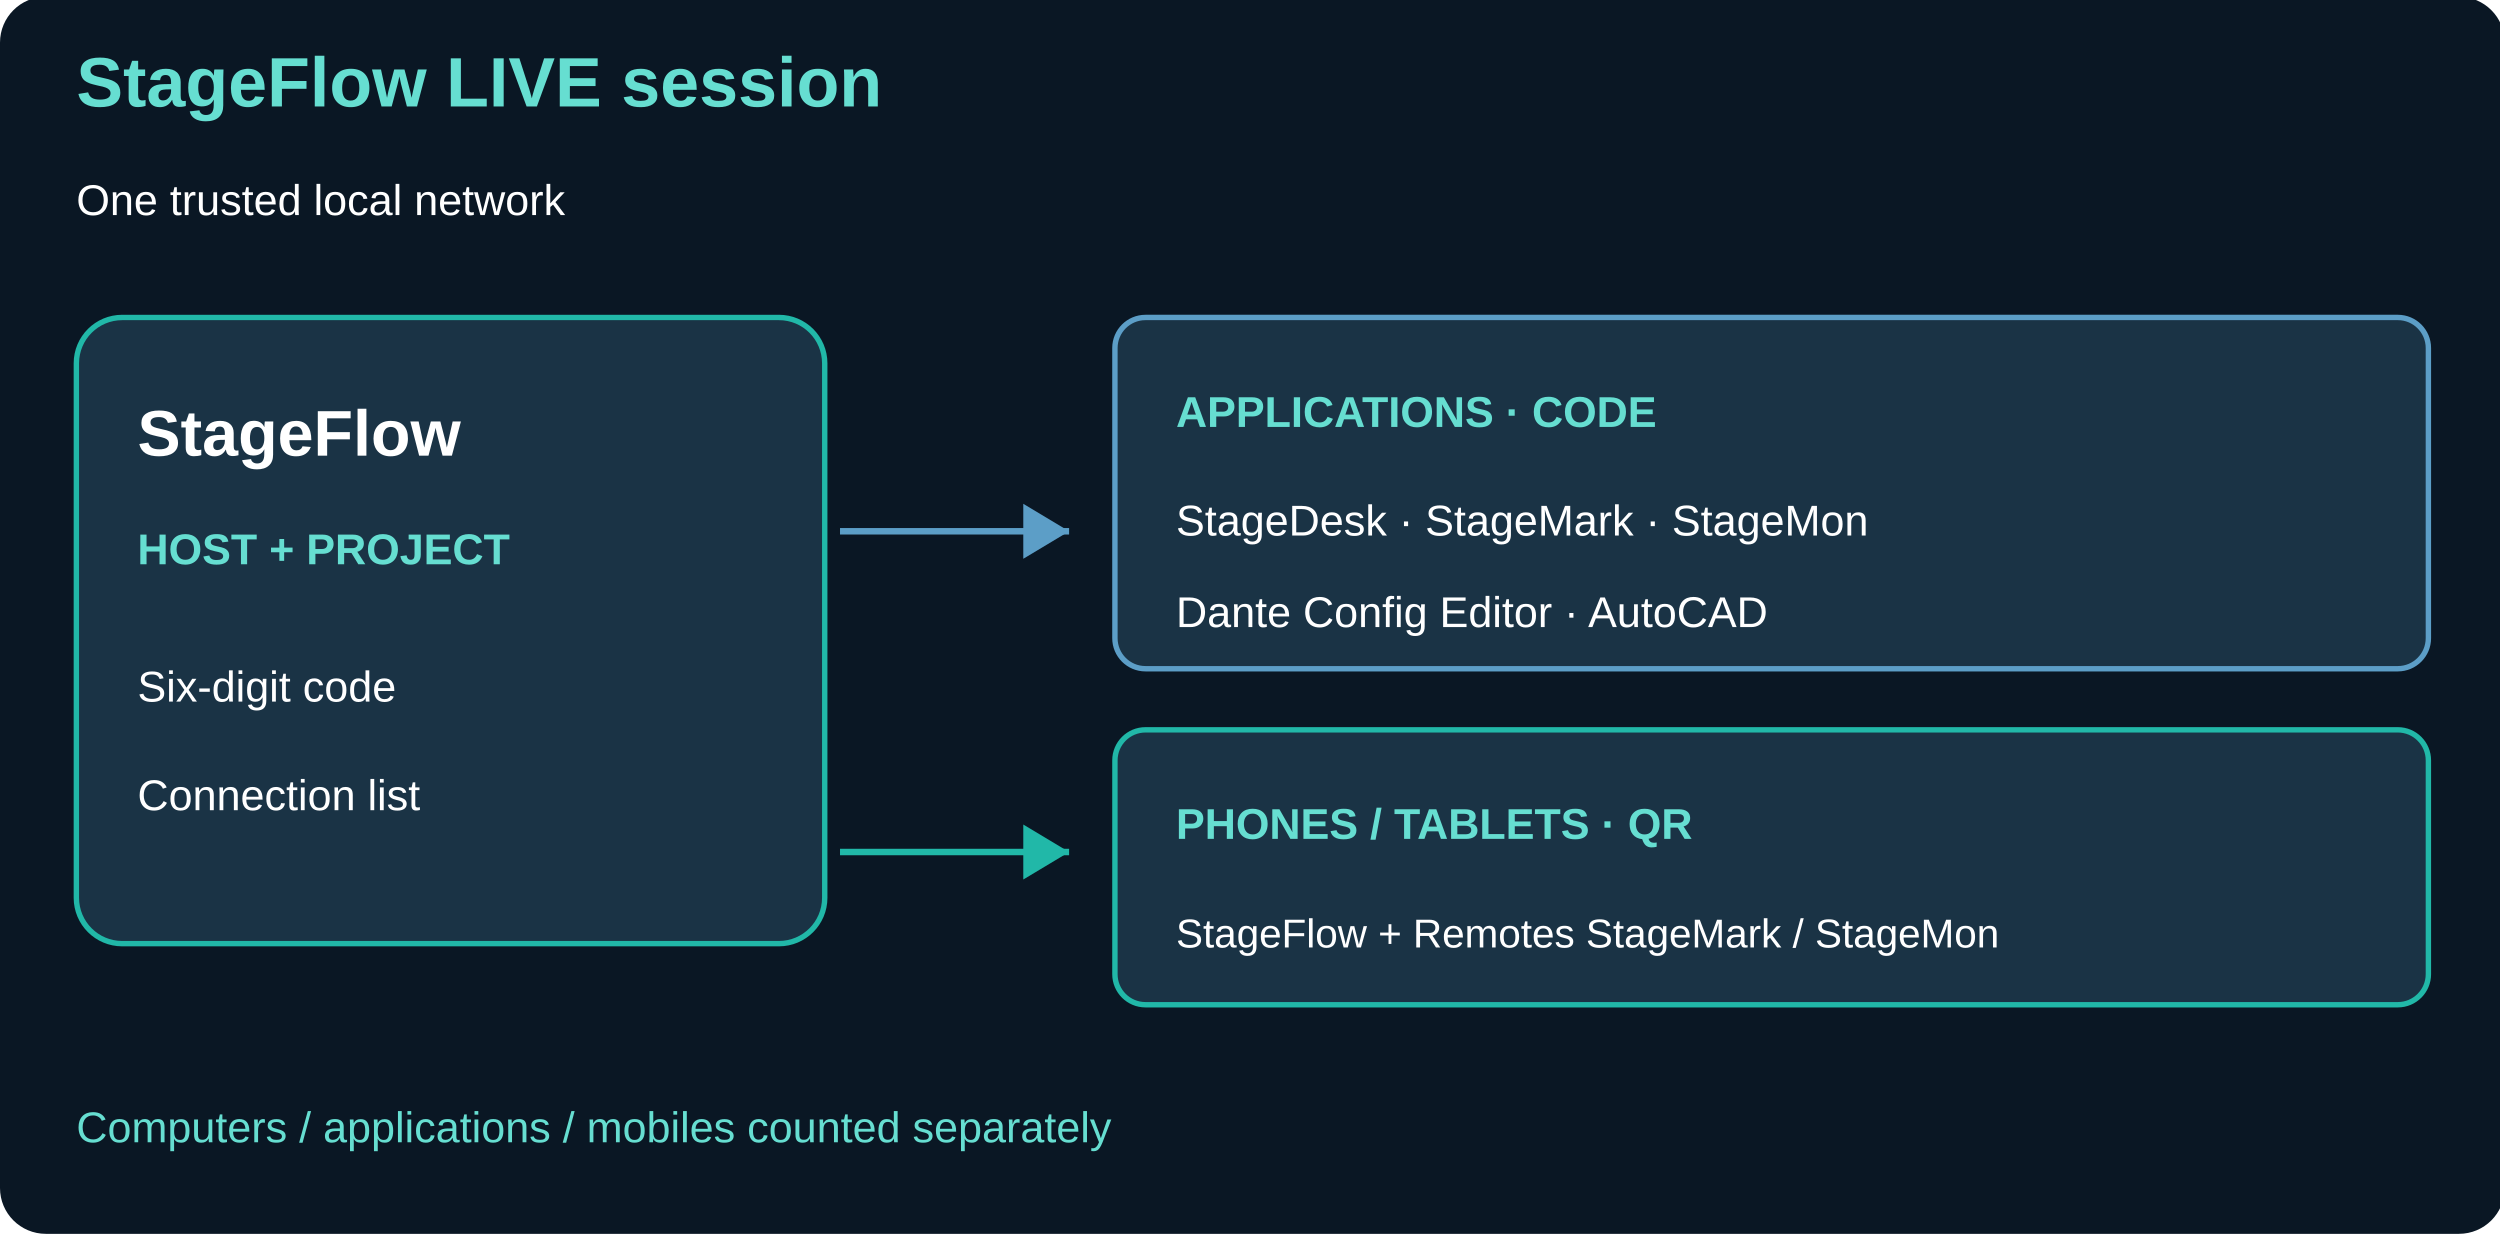
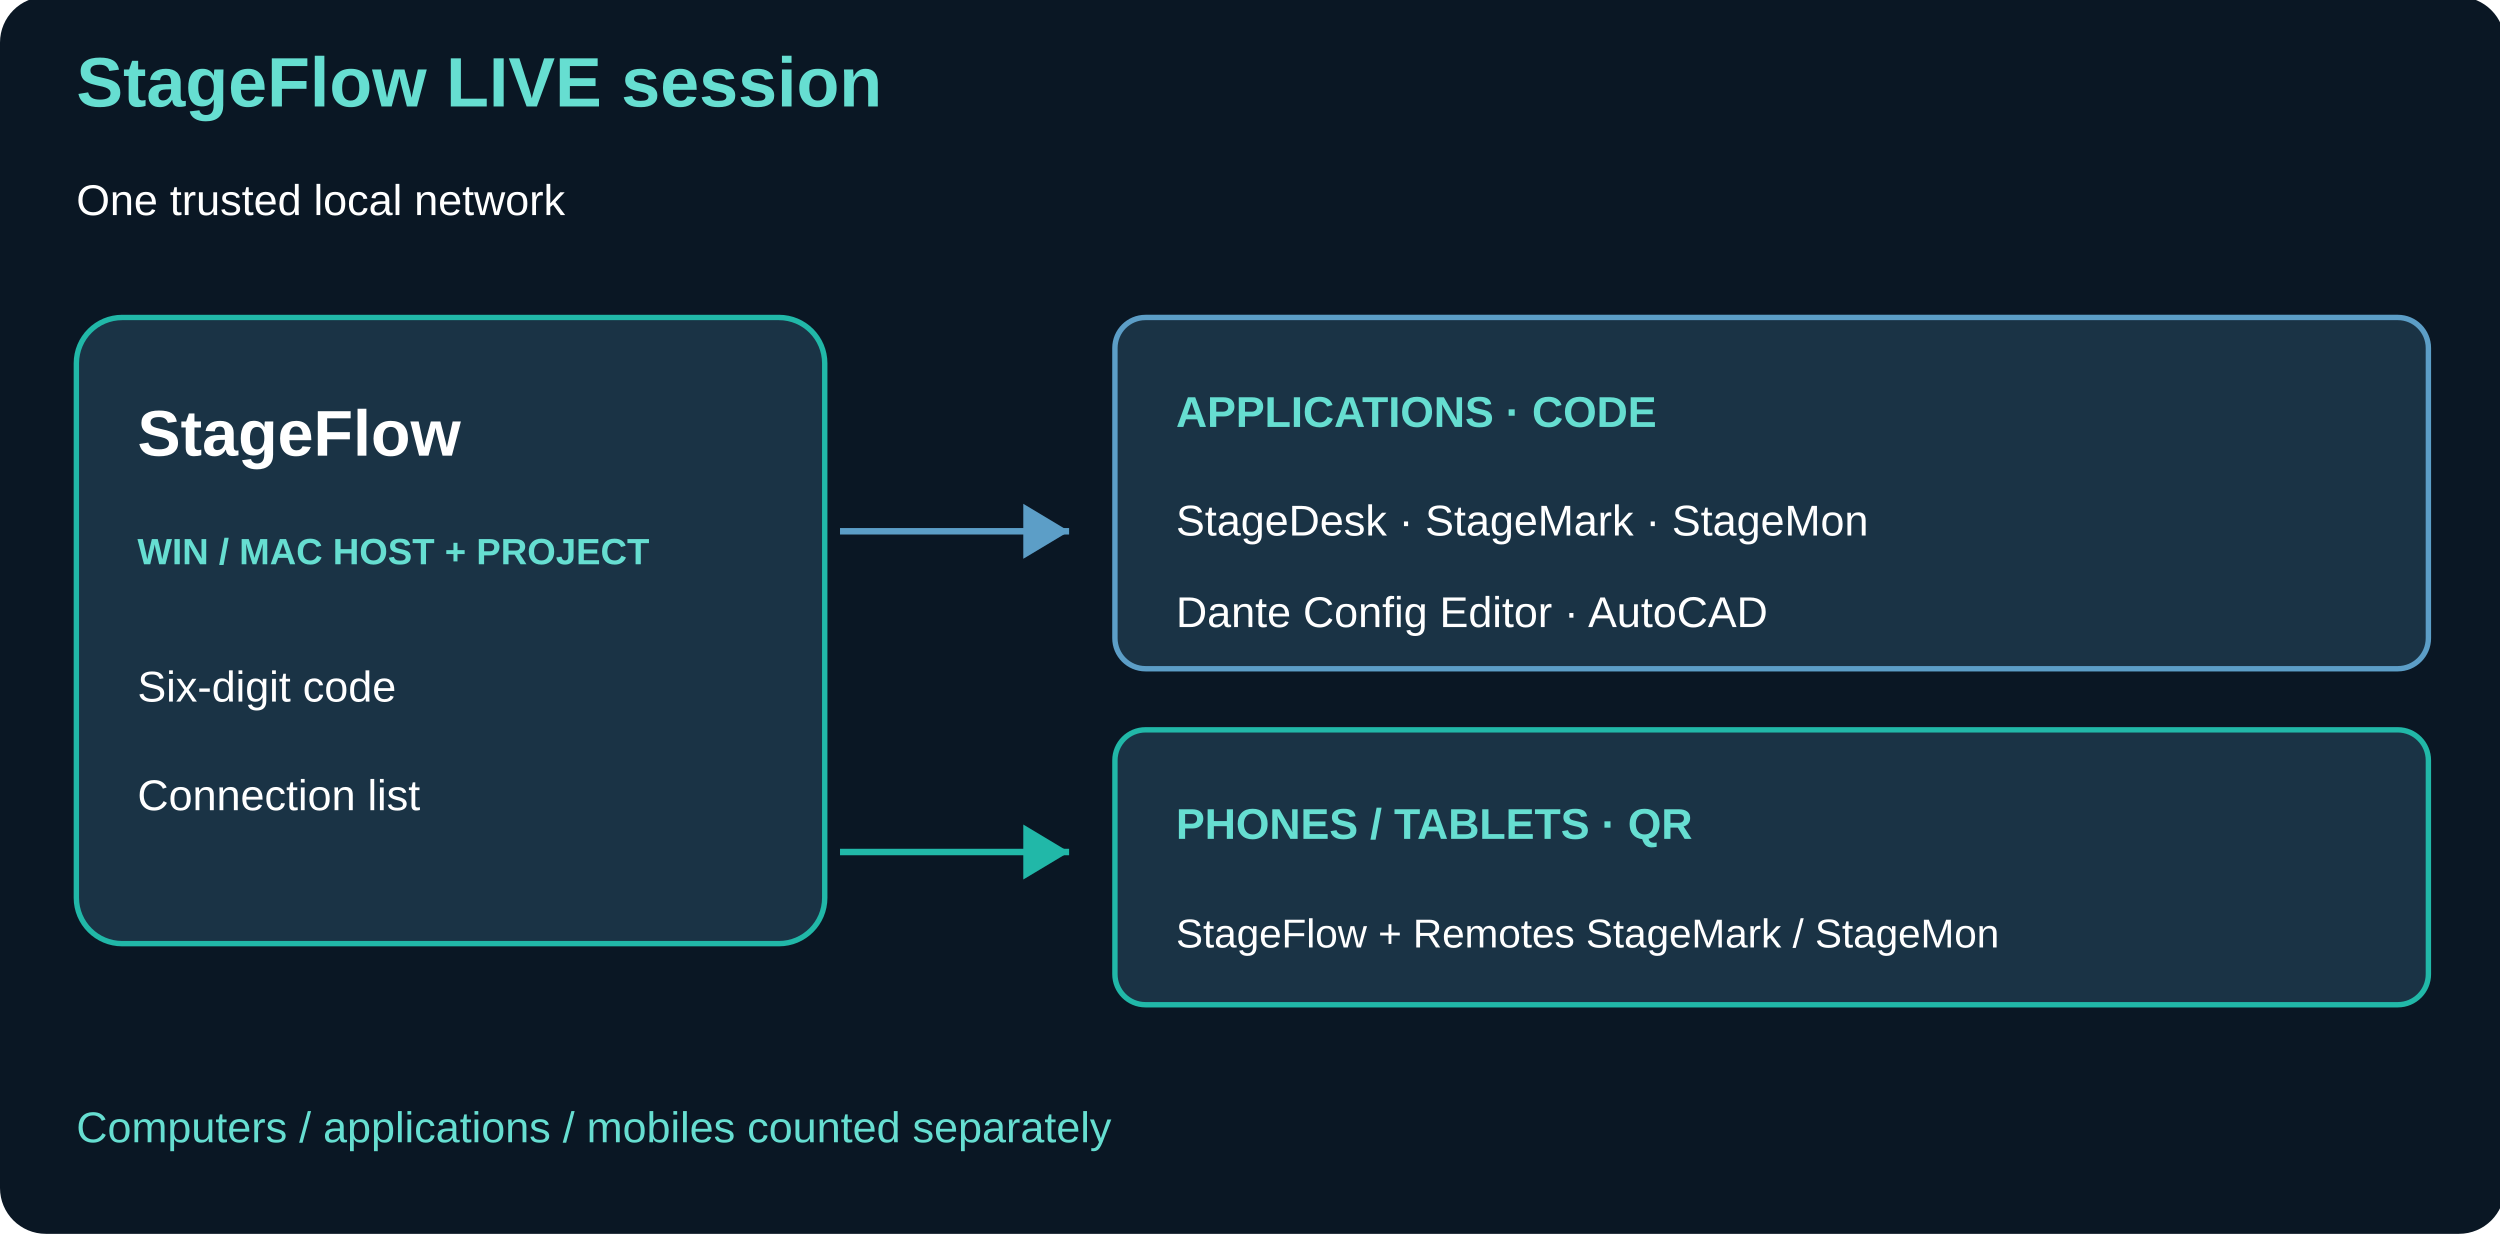
<svg xmlns="http://www.w3.org/2000/svg" width="464.882" height="229.606" preserveAspectRatio="xMinYMin meet" viewBox="0 0 464 229" version="1.0" fill-rule="evenodd">
  <clipPath id="clip">
    <rect x="0" y="0" width="464.882" height="229.606" />
  </clipPath>
  <g id="group" transform="scale(1,-1) translate(0,-229)" style="clip-path: url(#clip)">
    <g transform="">
      <rect x="0" y="0" width="464.882" height="229.606" rx="8.504" ry="8.504" style="stroke: none; stroke-linecap: butt; stroke-width: 1; fill: rgb(4%,9%,14%); fill-rule: evenodd;" />
      <text x="14.173" y="209.764" style="font-family: 'Segoe UI', Arial, sans-serif; font-weight: 600; font-size: 13px;fill: rgb(40%,87%,82%); stroke:none;" transform="translate(0,419) scale(1,-1)">StageFlow LIVE session</text>
      <text x="14.173" y="189.921" style="font-family: 'Segoe UI', Arial, sans-serif; font-weight: 400; font-size: 8px;fill: rgb(100%,100%,100%); stroke:none;" transform="translate(0,379) scale(1,-1)">One trusted local network</text>
      <rect x="14.173" y="53.858" width="138.898" height="116.22" rx="8.504" ry="8.504" style="stroke: rgb(13%,72%,66%); stroke-linecap: butt; stroke-width: 1; fill: rgb(10%,20%,27%); fill-rule: evenodd;" />
      <text x="25.512" y="144.567" style="font-family: 'Segoe UI', Arial, sans-serif; font-weight: 600; font-size: 12px;fill: rgb(100%,100%,100%); stroke:none;" transform="translate(0,289) scale(1,-1)">StageFlow</text>
-       <text x="25.512" y="124.724" style="font-family: 'Segoe UI', Arial, sans-serif; font-weight: 600; font-size: 8px;fill: rgb(40%,87%,82%); stroke:none;" transform="translate(0,249) scale(1,-1)">HOST + PROJECT</text>
+       <text x="25.512" y="124.724" style="font-family: 'Segoe UI', Arial, sans-serif; font-weight: 600; font-size: 6.8px;fill: rgb(40%,87%,82%); stroke:none;" transform="translate(0,249) scale(1,-1)">WIN / MAC HOST + PROJECT</text>
      <text x="25.512" y="99.213" style="font-family: 'Segoe UI', Arial, sans-serif; font-weight: 400; font-size: 8px;fill: rgb(100%,100%,100%); stroke:none;" transform="translate(0,198) scale(1,-1)">Six-digit code</text>
      <text x="25.512" y="79.37" style="font-family: 'Segoe UI', Arial, sans-serif; font-weight: 400; font-size: 8px;fill: rgb(100%,100%,100%); stroke:none;" transform="translate(0,158) scale(1,-1)">Connection list</text>
      <path d="M 155.906,130.394 L 198.425,130.394 Z" style="stroke: rgb(36%,62%,78%); stroke-linecap: butt; stroke-width: 1.2;" />
      <polygon points="198.425 130.394, 189.921 135.496, 189.921 125.291" style="stroke: none; stroke-linecap: butt; stroke-width: 1; fill: rgb(36%,62%,78%); fill-rule: evenodd;" />
      <path d="M 155.906,70.866 L 198.425,70.866 Z" style="stroke: rgb(13%,72%,66%); stroke-linecap: butt; stroke-width: 1.2;" />
      <polygon points="198.425 70.866, 189.921 75.969, 189.921 65.764" style="stroke: none; stroke-linecap: butt; stroke-width: 1; fill: rgb(13%,72%,66%); fill-rule: evenodd;" />
      <rect x="206.929" y="104.882" width="243.78" height="65.197" rx="5.669" ry="5.669" style="stroke: rgb(36%,62%,78%); stroke-linecap: butt; stroke-width: 1; fill: rgb(10%,20%,27%); fill-rule: evenodd;" />
      <text x="218.268" y="150.236" style="font-family: 'Segoe UI', Arial, sans-serif; font-weight: 600; font-size: 8px;fill: rgb(40%,87%,82%); stroke:none;" transform="translate(0,300) scale(1,-1)">APPLICATIONS · CODE</text>
      <text x="218.268" y="130.394" style="font-family: 'Segoe UI', Arial, sans-serif; font-weight: 400; font-size: 8px;fill: rgb(100%,100%,100%); stroke:none;" transform="translate(0,260) scale(1,-1)">StageDesk · StageMark · StageMon</text>
      <text x="218.268" y="113.386" style="font-family: 'Segoe UI', Arial, sans-serif; font-weight: 400; font-size: 8px;fill: rgb(100%,100%,100%); stroke:none;" transform="translate(0,226) scale(1,-1)">Dante Config Editor · AutoCAD</text>
      <rect x="206.929" y="42.52" width="243.78" height="51.024" rx="5.669" ry="5.669" style="stroke: rgb(13%,72%,66%); stroke-linecap: butt; stroke-width: 1; fill: rgb(10%,20%,27%); fill-rule: evenodd;" />
      <text x="218.268" y="73.701" style="font-family: 'Segoe UI', Arial, sans-serif; font-weight: 600; font-size: 8px;fill: rgb(40%,87%,82%); stroke:none;" transform="translate(0,147) scale(1,-1)">PHONES / TABLETS · QR</text>
      <text x="218.268" y="53.858" style="font-family: 'Segoe UI', Arial, sans-serif; font-weight: 400; font-size: 7.5px;fill: rgb(100%,100%,100%); stroke:none;" transform="translate(0,107) scale(1,-1)">StageFlow + Remotes StageMark / StageMon</text>
      <text x="14.173" y="17.008" style="font-family: 'Segoe UI', Arial, sans-serif; font-weight: 400; font-size: 8px;fill: rgb(40%,87%,82%); stroke:none;" transform="translate(0,34) scale(1,-1)">Computers / applications / mobiles counted separately</text>
    </g>
  </g>
</svg>
